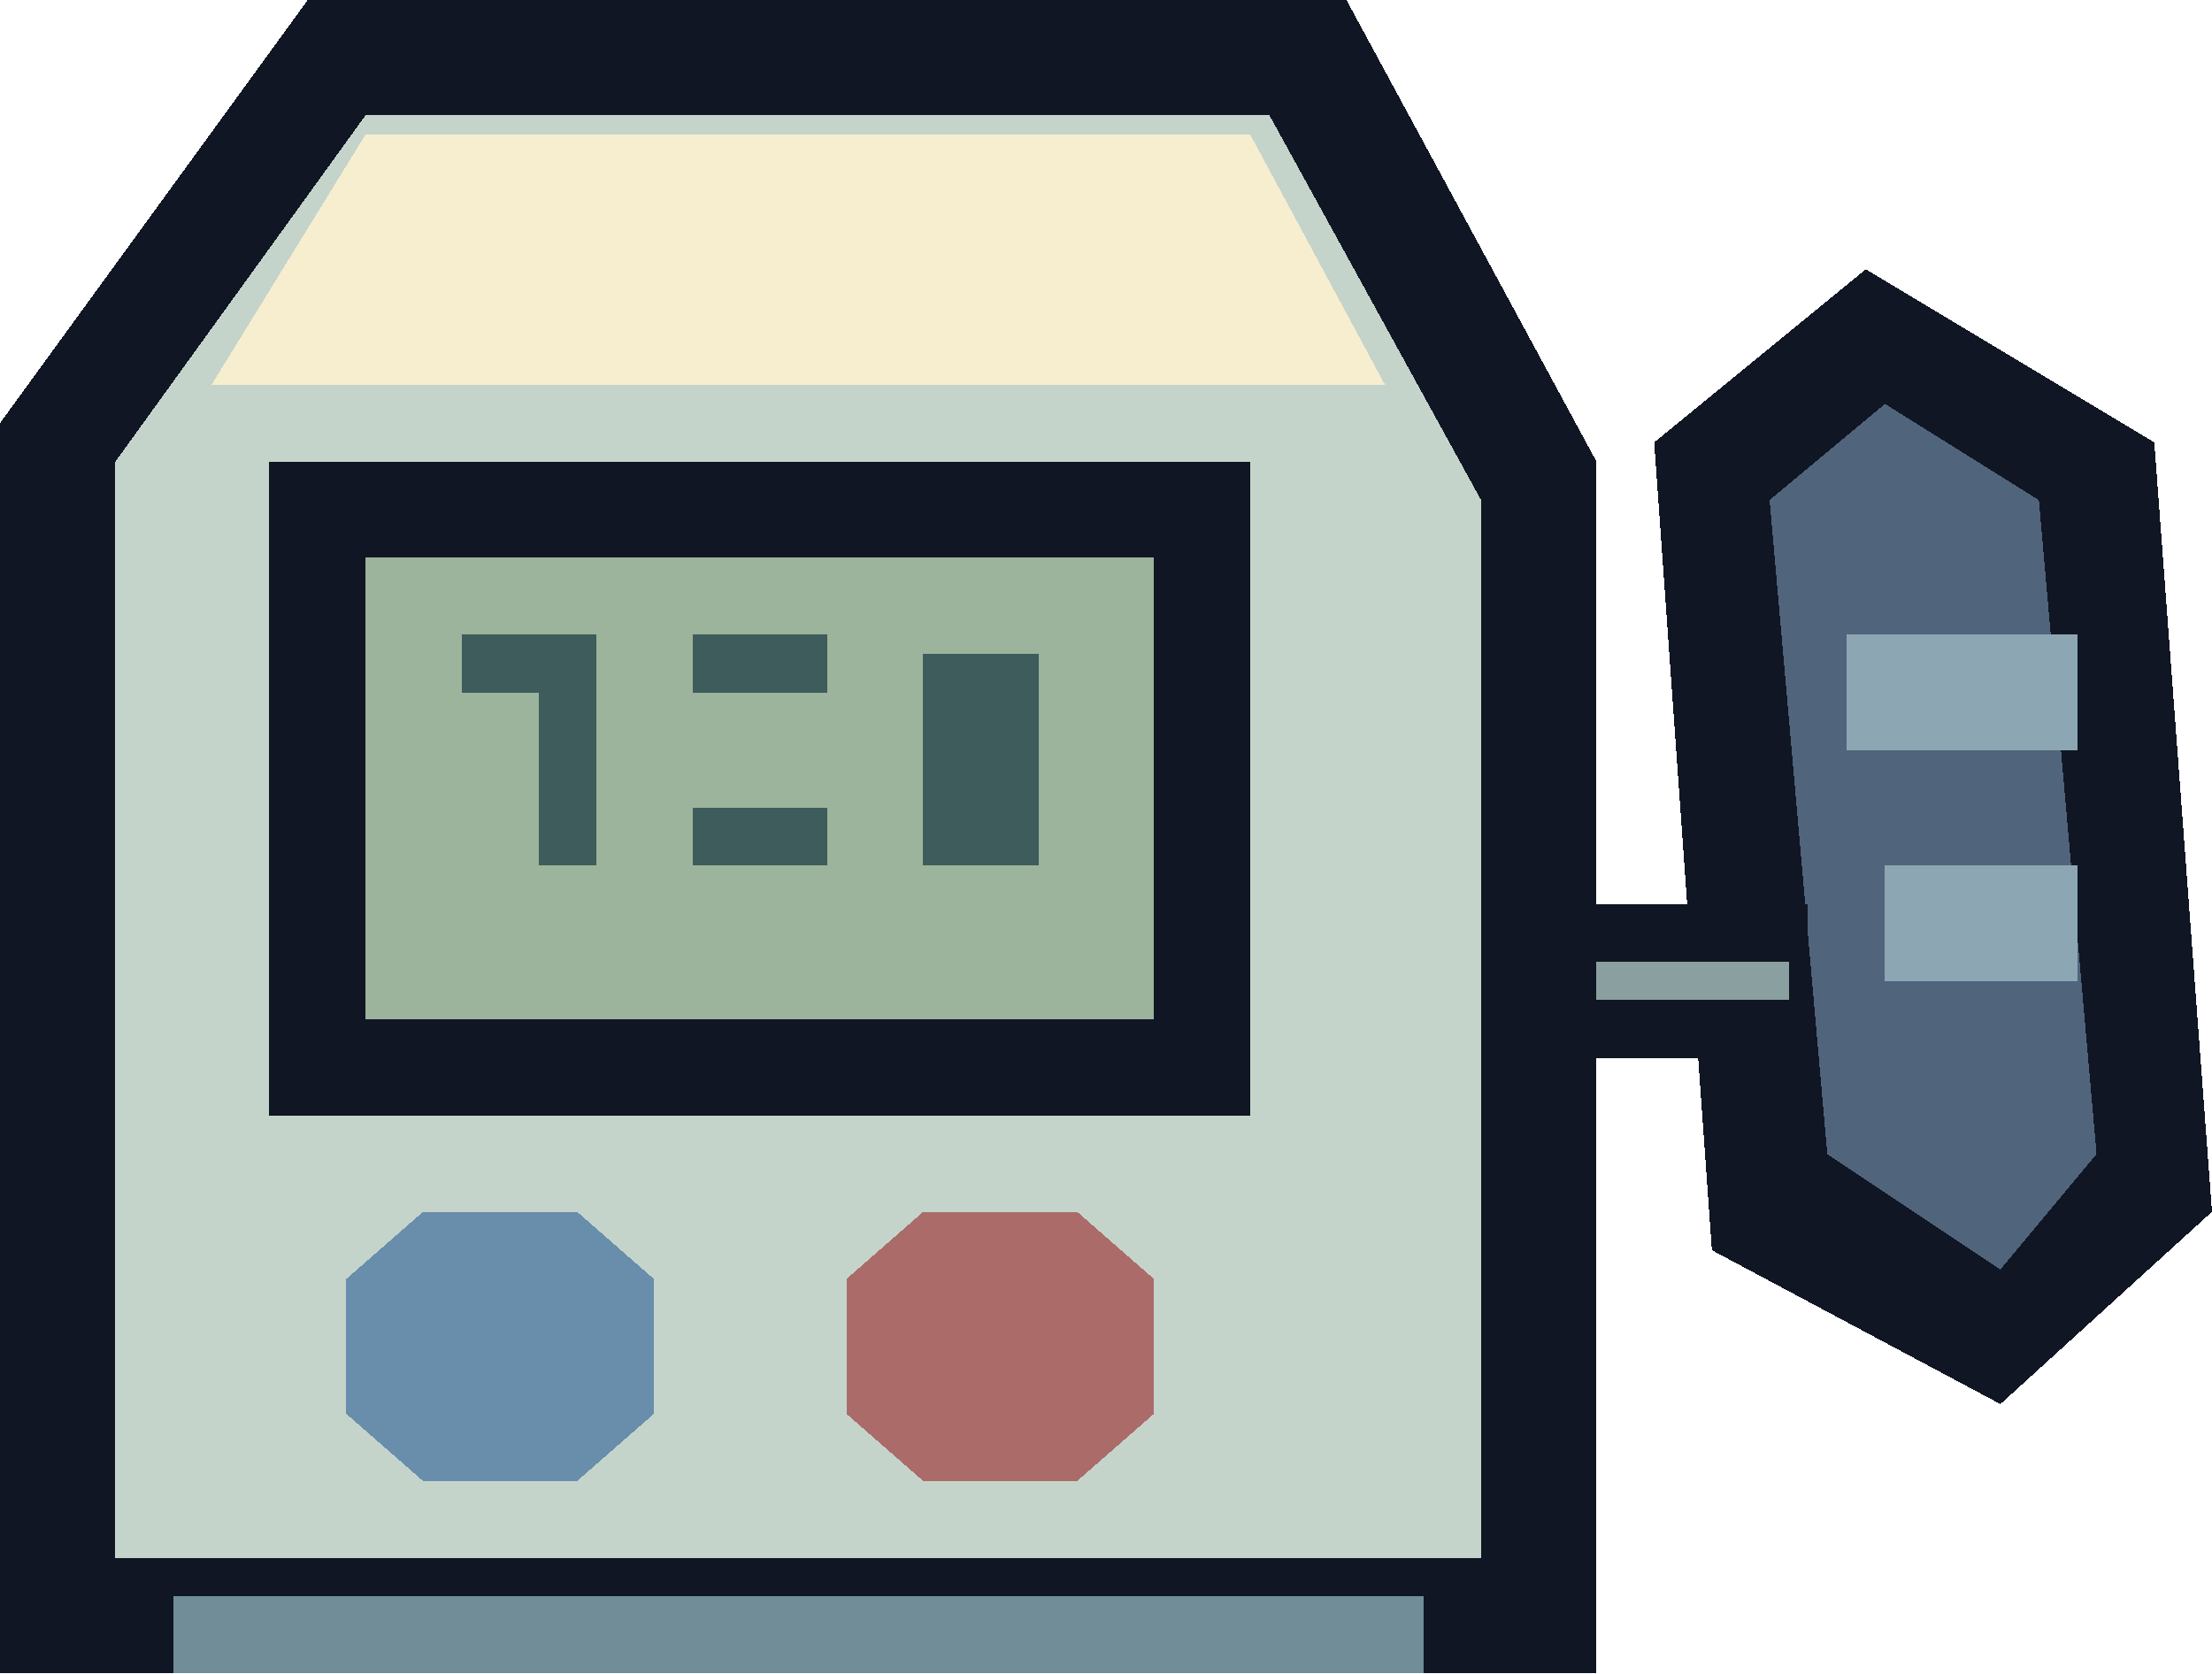
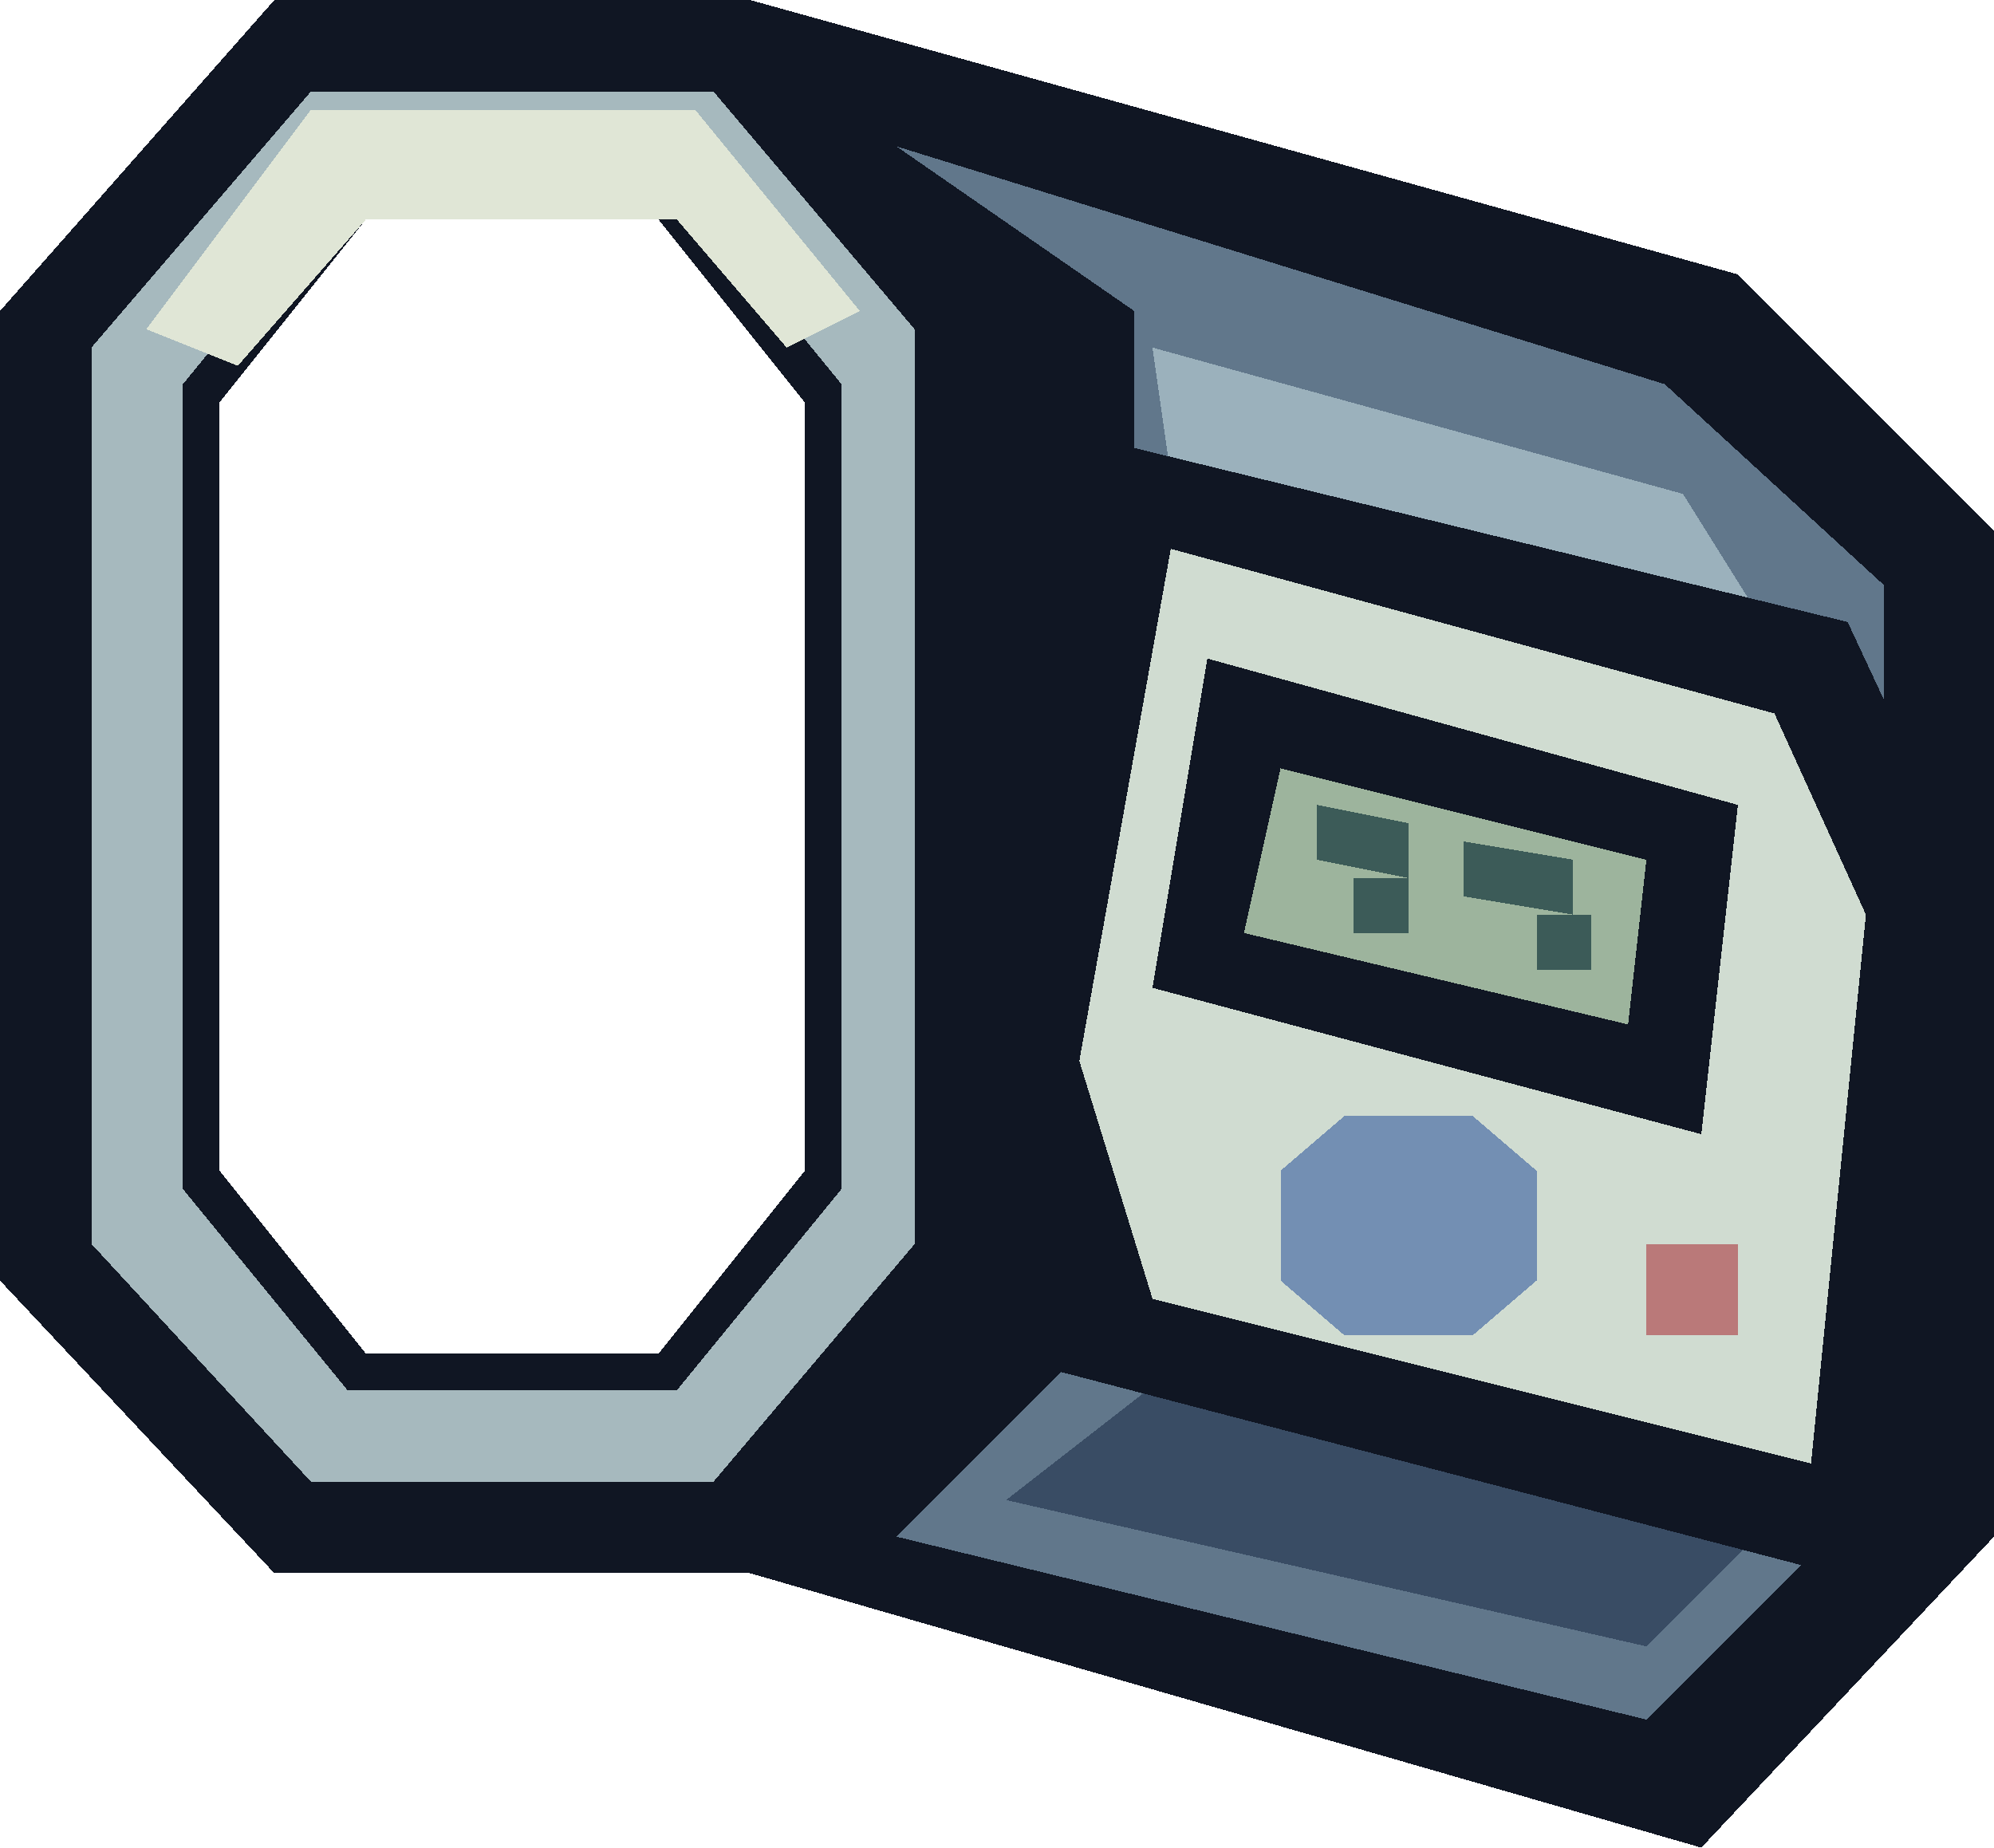
- <svg xmlns="http://www.w3.org/2000/svg" width="115" height="87" viewBox="9 25 115 87" shape-rendering="crispEdges">
-   <path d="M95 48L106 39L121 48L124 88L113 98L98 90Z" fill="#101623" />
-   <path d="M101 51L107 46L115 51L118 85L113 91L104 85Z" fill="#50647c" />
-   <rect x="105" y="58" width="12" height="6" fill="#8da6b3" />
-   <rect x="107" y="70" width="10" height="6" fill="#8da6b3" />
-   <rect x="88" y="72" width="15" height="8" fill="#101623" />
-   <rect x="88" y="75" width="14" height="2" fill="#8a9f9f" />
-   <path d="M9 47L25 25H79L92 49V112H9Z" fill="#101623" />
-   <path d="M15 49L28 31H75L86 51V106H15Z" fill="#c4d4cb" />
-   <path d="M28 32H74L81 45H20Z" fill="#f7edcf" />
-   <rect x="23" y="49" width="51" height="34" fill="#101623" />
-   <rect x="28" y="54" width="41" height="24" fill="#9bb49b" />
-   <rect x="33" y="58" width="7" height="3" fill="#3e5c5b" />
-   <rect x="37" y="61" width="3" height="9" fill="#3e5c5b" />
-   <rect x="45" y="58" width="7" height="3" fill="#3e5c5b" />
-   <rect x="45" y="67" width="7" height="3" fill="#3e5c5b" />
-   <rect x="57" y="59" width="6" height="11" fill="#3e5c5b" />
-   <path d="M31 88L39 88L43 91.5L43 98.5L39 102L31 102L27 98.5L27 91.5Z" fill="#698eac" />
-   <path d="M57 88L65 88L69 91.5L69 98.5L65 102L57 102L53 98.5L53 91.5Z" fill="#ab6c69" />
-   <rect x="18" y="108" width="65" height="4" fill="#708d98" />
+ <svg xmlns="http://www.w3.org/2000/svg" width="109" height="101" viewBox="7 19 109 101" shape-rendering="crispEdges">
+   <path d="M48 19L102 34L116 48V103L100 120L48 105L63 89V36Z" fill="#101623" />
+   <path d="M56 27L98 40L110 51V100L97 113L56 103L69 90V36Z" fill="#61778b" />
+   <path d="M70 38L99 46L104 54L71 45Z" fill="#9bb1bc" />
+   <path d="M71 94L103 103L97 109L62 101Z" fill="#394c64" />
+   <path d="M22 19L48 19L43 31L27 31Z" fill="#101623" />
+   <path d="M48 19L63 36L51 41L43 31Z" fill="#101623" />
+   <path d="M63 36L63 89L51 83L51 41Z" fill="#101623" />
+   <path d="M63 89L48 105L43 93L51 83Z" fill="#101623" />
+   <path d="M48 105L22 105L27 93L43 93Z" fill="#101623" />
+   <path d="M22 105L7 89L19 83L27 93Z" fill="#101623" />
+   <path d="M7 89L7 36L19 41L19 83Z" fill="#101623" />
+   <path d="M7 36L22 19L27 31L19 41Z" fill="#101623" />
+   <path d="M24 24H46L57 37V87L46 100H24L12 87V38Z M26 29L17 40V84L26 95H44L53 84V40L44 29Z" fill="#a6b9be" />
+   <path d="M24 25H45L54 36L50 38L44 31H27L20 39L15 37Z" fill="#e0e6d6" />
+   <path d="M67 43L108 53L115 68L111 106L65 94L60 78Z" fill="#101623" />
+   <path d="M71 49L104 58L109 69L106 99L70 90L66 77Z" fill="#d0dcd1" />
+   <path d="M73 55L102 63L100 81L70 73Z" fill="#101623" />
+   <path d="M77 61L97 66L96 75L75 70Z" fill="#9db49d" />
+   <path d="M79 63L84 64V67L79 66Z" fill="#3c5b58" />
+   <path d="M87 65L93 66V69L87 68Z" fill="#3c5b58" />
+   <rect x="81" y="67" width="3" height="3" fill="#3c5b58" />
+   <rect x="91" y="69" width="3" height="3" fill="#3c5b58" />
+   <path d="M80.5 80L87.5 80L91 83L91 89L87.5 92L80.5 92L77 89L77 83Z" fill="#738fb3" />
+   <rect x="97" y="87" width="5" height="5" fill="#ba7979" />
</svg>
